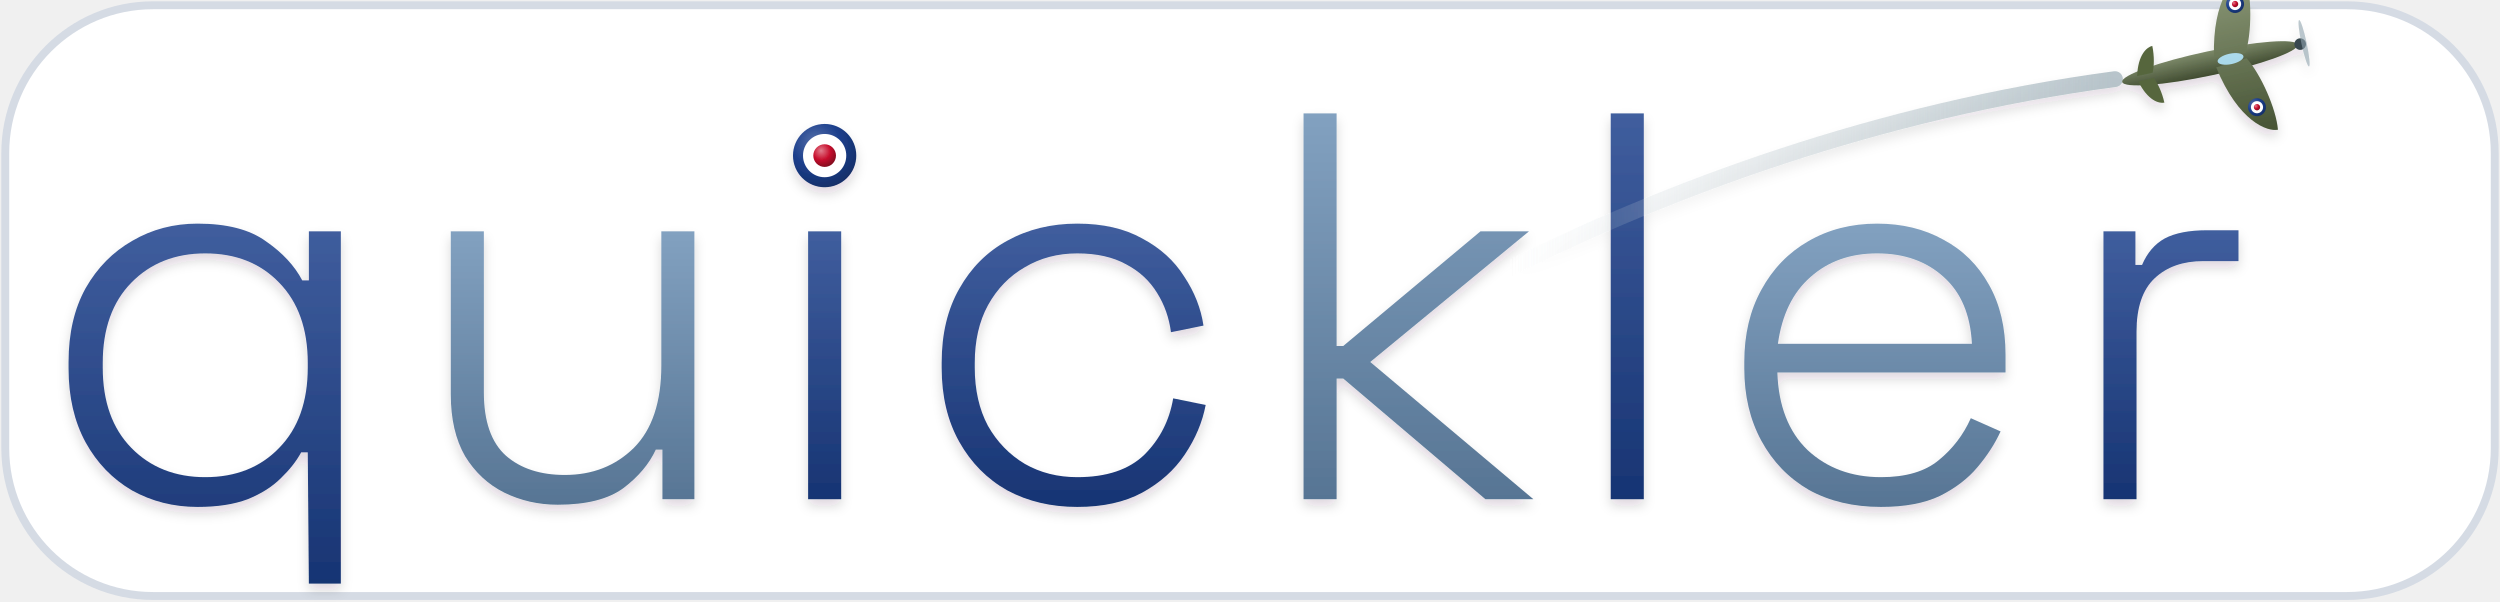
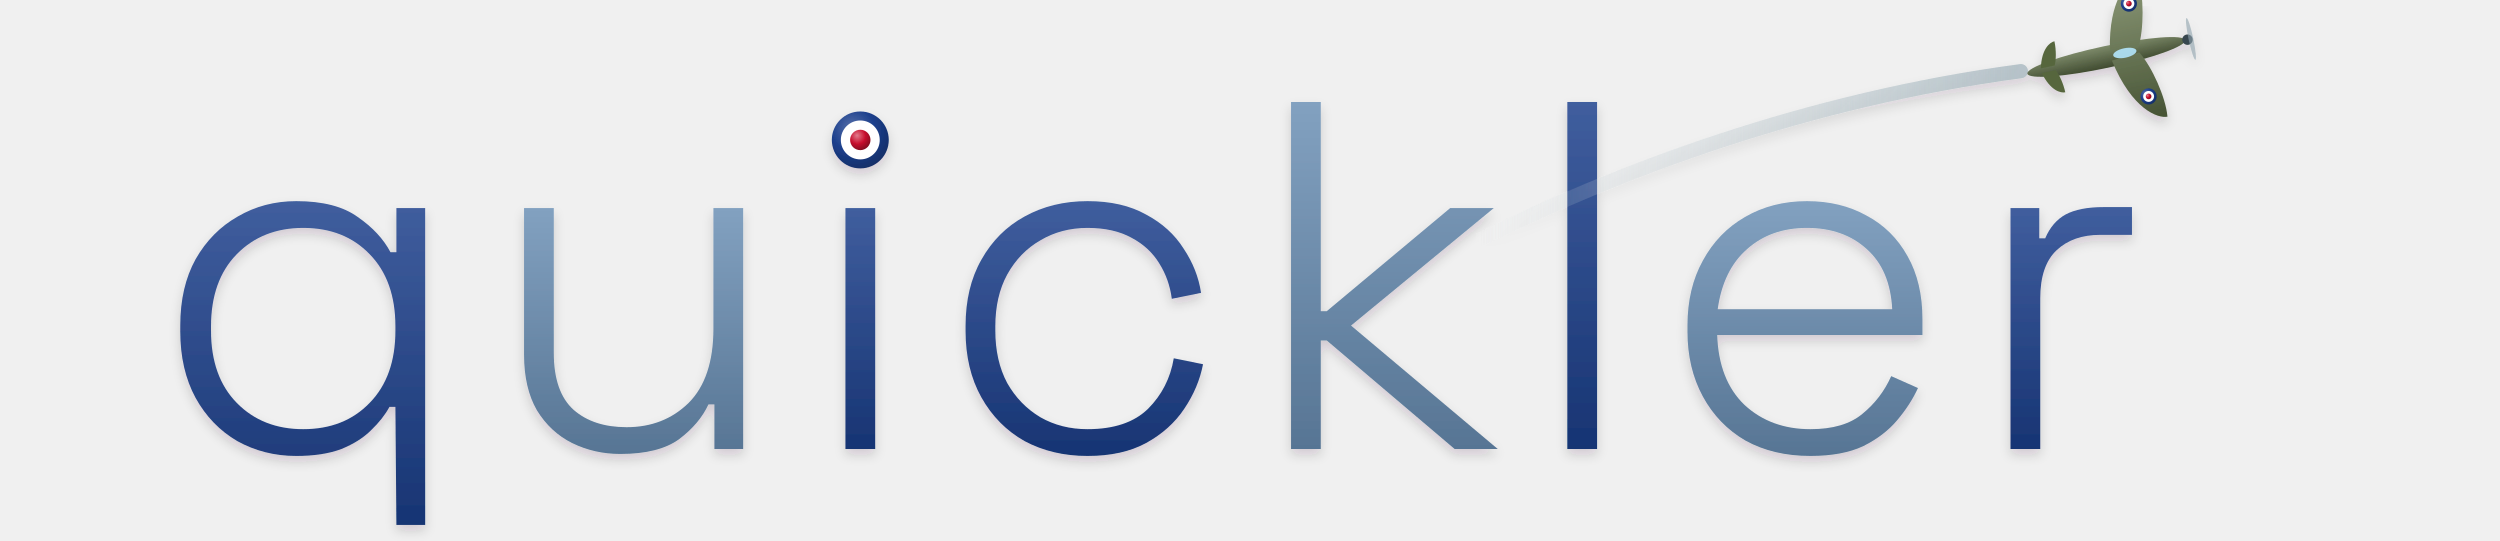
- <svg xmlns="http://www.w3.org/2000/svg" width="1896" height="456" viewBox="-12 -32 948 228" role="img" aria-label="Quickler logo">
+ <svg xmlns="http://www.w3.org/2000/svg" width="2108" height="456" viewBox="-62 -32 1054 228" role="img" aria-label="Quickler logo">
  <defs>
    <filter id="lift" x="-6%" y="-12%" width="112%" height="134%">
      <feDropShadow dx="0" dy="2.5" stdDeviation="2.2" flood-color="#241830" flood-opacity=".16" />
    </filter>
    <linearGradient id="L1C3F8C" x1="0" y1="0" x2="0" y2="1">
      <stop stop-color="#405E9E" />
      <stop offset="1" stop-color="#173473" />
    </linearGradient>
    <linearGradient id="L6A8FB4" x1="0" y1="0" x2="0" y2="1">
      <stop stop-color="#82A1C0" />
      <stop offset="1" stop-color="#577594" />
    </linearGradient>
    <radialGradient id="rb" cx="0.38" cy="0.32" r="0.7" fx="0.34" fy="0.28">
      <stop stop-color="#556FA9" />
      <stop offset=".55" stop-color="#1C3F8C" />
      <stop offset="1" stop-color="#152F69" />
    </radialGradient>
    <radialGradient id="rr" cx="0.38" cy="0.32" r="0.7" fx="0.34" fy="0.28">
      <stop stop-color="#E17C8C" />
      <stop offset=".55" stop-color="#C8102E" />
      <stop offset="1" stop-color="#820A1E" />
    </radialGradient>
    <linearGradient id="trail" x1="0" y1="0" x2="1" y2="0">
      <stop stop-color="#CFD8DC" stop-opacity="0" />
      <stop offset="1" stop-color="#B0BEC5" stop-opacity=".9" />
    </linearGradient>
    <linearGradient id="fus" x1="0" y1="0" x2="0" y2="1">
      <stop stop-color="#7C8969" />
      <stop offset="1" stop-color="#404B30" />
    </linearGradient>
    <linearGradient id="wing" x1="0" y1="0" x2="0" y2="1">
      <stop stop-color="#8B9877" />
      <stop offset="1" stop-color="#465334" />
    </linearGradient>
  </defs>
-   <rect x="-10" y="-30" width="944" height="224" rx="56" fill="#FFFFFF" stroke="#D5DBE4" stroke-width="3" />
  <g filter="url(#lift)">
    <path d="M105.124 189.3L104.706 139.535H102.198C100.387 142.879 97.809 146.153 94.465 149.358C91.26 152.563 87.08 155.21 81.925 157.3C76.77 159.251 70.43 160.226 62.906 160.226C53.849 160.226 45.559 158.136 38.035 153.956C30.65 149.637 24.798 143.576 20.479 135.773C16.16 127.831 14 118.496 14 107.767V105.259C14 94.391 16.16 85.056 20.479 77.253C24.938 69.45 30.859 63.459 38.244 59.279C45.629 54.96 53.849 52.8 62.906 52.8C74.053 52.8 82.691 55.029 88.822 59.488C95.092 63.807 99.69 68.754 102.616 74.327H105.124V55.726H117.246V189.3H105.124ZM65.832 148.94C77.397 148.94 86.732 145.248 93.838 137.863C101.083 130.478 104.706 120.307 104.706 107.349V105.677C104.706 92.719 101.083 82.548 93.838 75.163C86.732 67.778 77.397 64.086 65.832 64.086C54.407 64.086 45.071 67.778 37.826 75.163C30.581 82.548 26.958 92.719 26.958 105.677V107.349C26.958 120.307 30.581 130.478 37.826 137.863C45.071 145.248 54.407 148.94 65.832 148.94Z" fill="url(#L1C3F8C)" />
    <path d="M199.484 159.39C192.239 159.39 185.481 157.857 179.211 154.792C173.081 151.727 168.134 147.129 164.372 140.998C160.75 134.728 158.938 126.925 158.938 117.59V55.726H171.478V116.754C171.478 127.761 174.265 135.773 179.838 140.789C185.412 145.666 192.866 148.104 202.201 148.104C212.651 148.104 221.36 144.69 228.326 137.863C235.293 130.896 238.776 120.446 238.776 106.513V55.726H251.316V157.3H239.194V138.49H236.686C234.178 143.924 230.068 148.801 224.355 153.12C218.643 157.3 210.352 159.39 199.484 159.39Z" fill="url(#L6A8FB4)" />
    <path d="M294.439 157.3V55.726H306.979V157.3H294.439Z" fill="url(#L1C3F8C)" />
    <path d="M396.499 160.226C386.607 160.226 377.759 158.136 369.956 153.956C362.293 149.637 356.232 143.506 351.773 135.564C347.315 127.622 345.085 118.287 345.085 107.558V105.468C345.085 94.6 347.315 85.265 351.773 77.462C356.232 69.52 362.293 63.459 369.956 59.279C377.759 54.96 386.607 52.8 396.499 52.8C406.253 52.8 414.473 54.681 421.161 58.443C427.989 62.066 433.283 66.873 437.045 72.864C440.947 78.716 443.385 84.916 444.36 91.465L432.029 93.973C431.333 88.539 429.591 83.593 426.804 79.134C424.018 74.536 420.116 70.913 415.1 68.266C410.084 65.479 403.884 64.086 396.499 64.086C389.115 64.086 382.496 65.828 376.644 69.311C370.792 72.655 366.125 77.462 362.641 83.732C359.297 89.863 357.625 97.178 357.625 105.677V107.349C357.625 115.848 359.297 123.233 362.641 129.503C366.125 135.634 370.792 140.441 376.644 143.924C382.496 147.268 389.115 148.94 396.499 148.94C407.646 148.94 416.145 146.084 421.997 140.371C427.849 134.519 431.472 127.413 432.865 119.053L445.196 121.561C443.942 128.11 441.295 134.38 437.254 140.371C433.353 146.223 427.989 151.03 421.161 154.792C414.473 158.415 406.253 160.226 396.499 160.226Z" fill="url(#L1C3F8C)" />
    <path d="M482.302 157.3V11H494.842V99.198H497.35L549.391 55.726H567.783L507.591 105.259L569.455 157.3H551.272L497.35 111.529H494.842V157.3H482.302Z" fill="url(#L6A8FB4)" />
    <path d="M598.787 157.3V11H611.327V157.3Z" fill="url(#L1C3F8C)" />
    <path d="M701.266 160.226C690.816 160.226 681.689 158.066 673.886 153.747C666.223 149.288 660.232 143.088 655.912 135.146C651.593 127.204 649.433 118.078 649.433 107.767V105.259C649.433 94.809 651.593 85.683 655.912 77.88C660.232 69.938 666.153 63.807 673.677 59.488C681.341 55.029 690.049 52.8 699.802 52.8C709.277 52.8 717.637 54.82 724.883 58.861C732.267 62.762 738.049 68.475 742.229 75.999C746.409 83.384 748.5 92.231 748.5 102.542V109.23H661.974C662.392 121.909 666.223 131.732 673.469 138.699C680.853 145.526 690.119 148.94 701.266 148.94C710.74 148.94 718.055 146.78 723.211 142.461C728.505 138.142 732.546 132.847 735.333 126.577L746.619 131.593C744.529 136.191 741.603 140.719 737.841 145.178C734.218 149.497 729.48 153.12 723.628 156.046C717.776 158.833 710.322 160.226 701.266 160.226ZM662.182 98.362H735.75C735.193 87.355 731.64 78.925 725.091 73.073C718.543 67.082 710.113 64.086 699.802 64.086C689.631 64.086 681.201 67.082 674.513 73.073C667.825 78.925 663.715 87.355 662.182 98.362Z" fill="url(#L6A8FB4)" />
    <path d="M785.63 157.3V55.726H797.752V68.475H800.26C802.21 63.877 805.067 60.533 808.829 58.443C812.73 56.353 818.094 55.308 824.922 55.308H836.835V67.012H823.459C815.795 67.012 809.665 69.172 805.067 73.491C800.469 77.81 798.17 84.568 798.17 93.764V157.3H785.63Z" fill="url(#L1C3F8C)" />
    <circle cx="300.7" cy="27" r="12" fill="url(#rb)" />
    <circle cx="300.7" cy="27" r="8.2" fill="#fff" />
    <circle cx="300.7" cy="27" r="4.3" fill="url(#rr)" />
    <path d="M560 70 C620 40 700 10 790 -2" stroke="url(#trail)" stroke-width="6" fill="none" stroke-linecap="round" />
    <g transform="translate(826 -8) rotate(-12)">
      <ellipse cx="0" cy="0" rx="34" ry="4.6" fill="url(#fus)" />
      <path d="M2 -2 C6 -24 16 -30 20 -30 C21 -22 18 -8 14 -1Z M2 2 C6 24 16 30 20 30 C21 22 18 8 14 1Z" fill="url(#wing)" />
      <path d="M-28 -1 C-26 -9 -22 -11 -20 -11 C-20 -7 -21 -3 -22 -1Z M-28 1 C-26 9 -22 11 -20 11 C-20 7 -21 3 -22 1Z" fill="#56663E" />
      <ellipse cx="8" cy="0" rx="5" ry="2" fill="#B3E5FC" opacity=".9" />
      <circle cx="35" cy="0" r="2.2" fill="#37474F" />
      <ellipse cx="36.5" cy="0" rx="1" ry="9" fill="#90A4AE" opacity=".6" />
      <circle cx="14" cy="-20" r="3.4" fill="url(#rb)" />
      <circle cx="14" cy="-20" r="2.3" fill="#fff" />
      <circle cx="14" cy="-20" r="1.2" fill="url(#rr)" />
      <circle cx="14" cy="20" r="3.4" fill="url(#rb)" />
      <circle cx="14" cy="20" r="2.3" fill="#fff" />
      <circle cx="14" cy="20" r="1.2" fill="url(#rr)" />
    </g>
  </g>
</svg>
